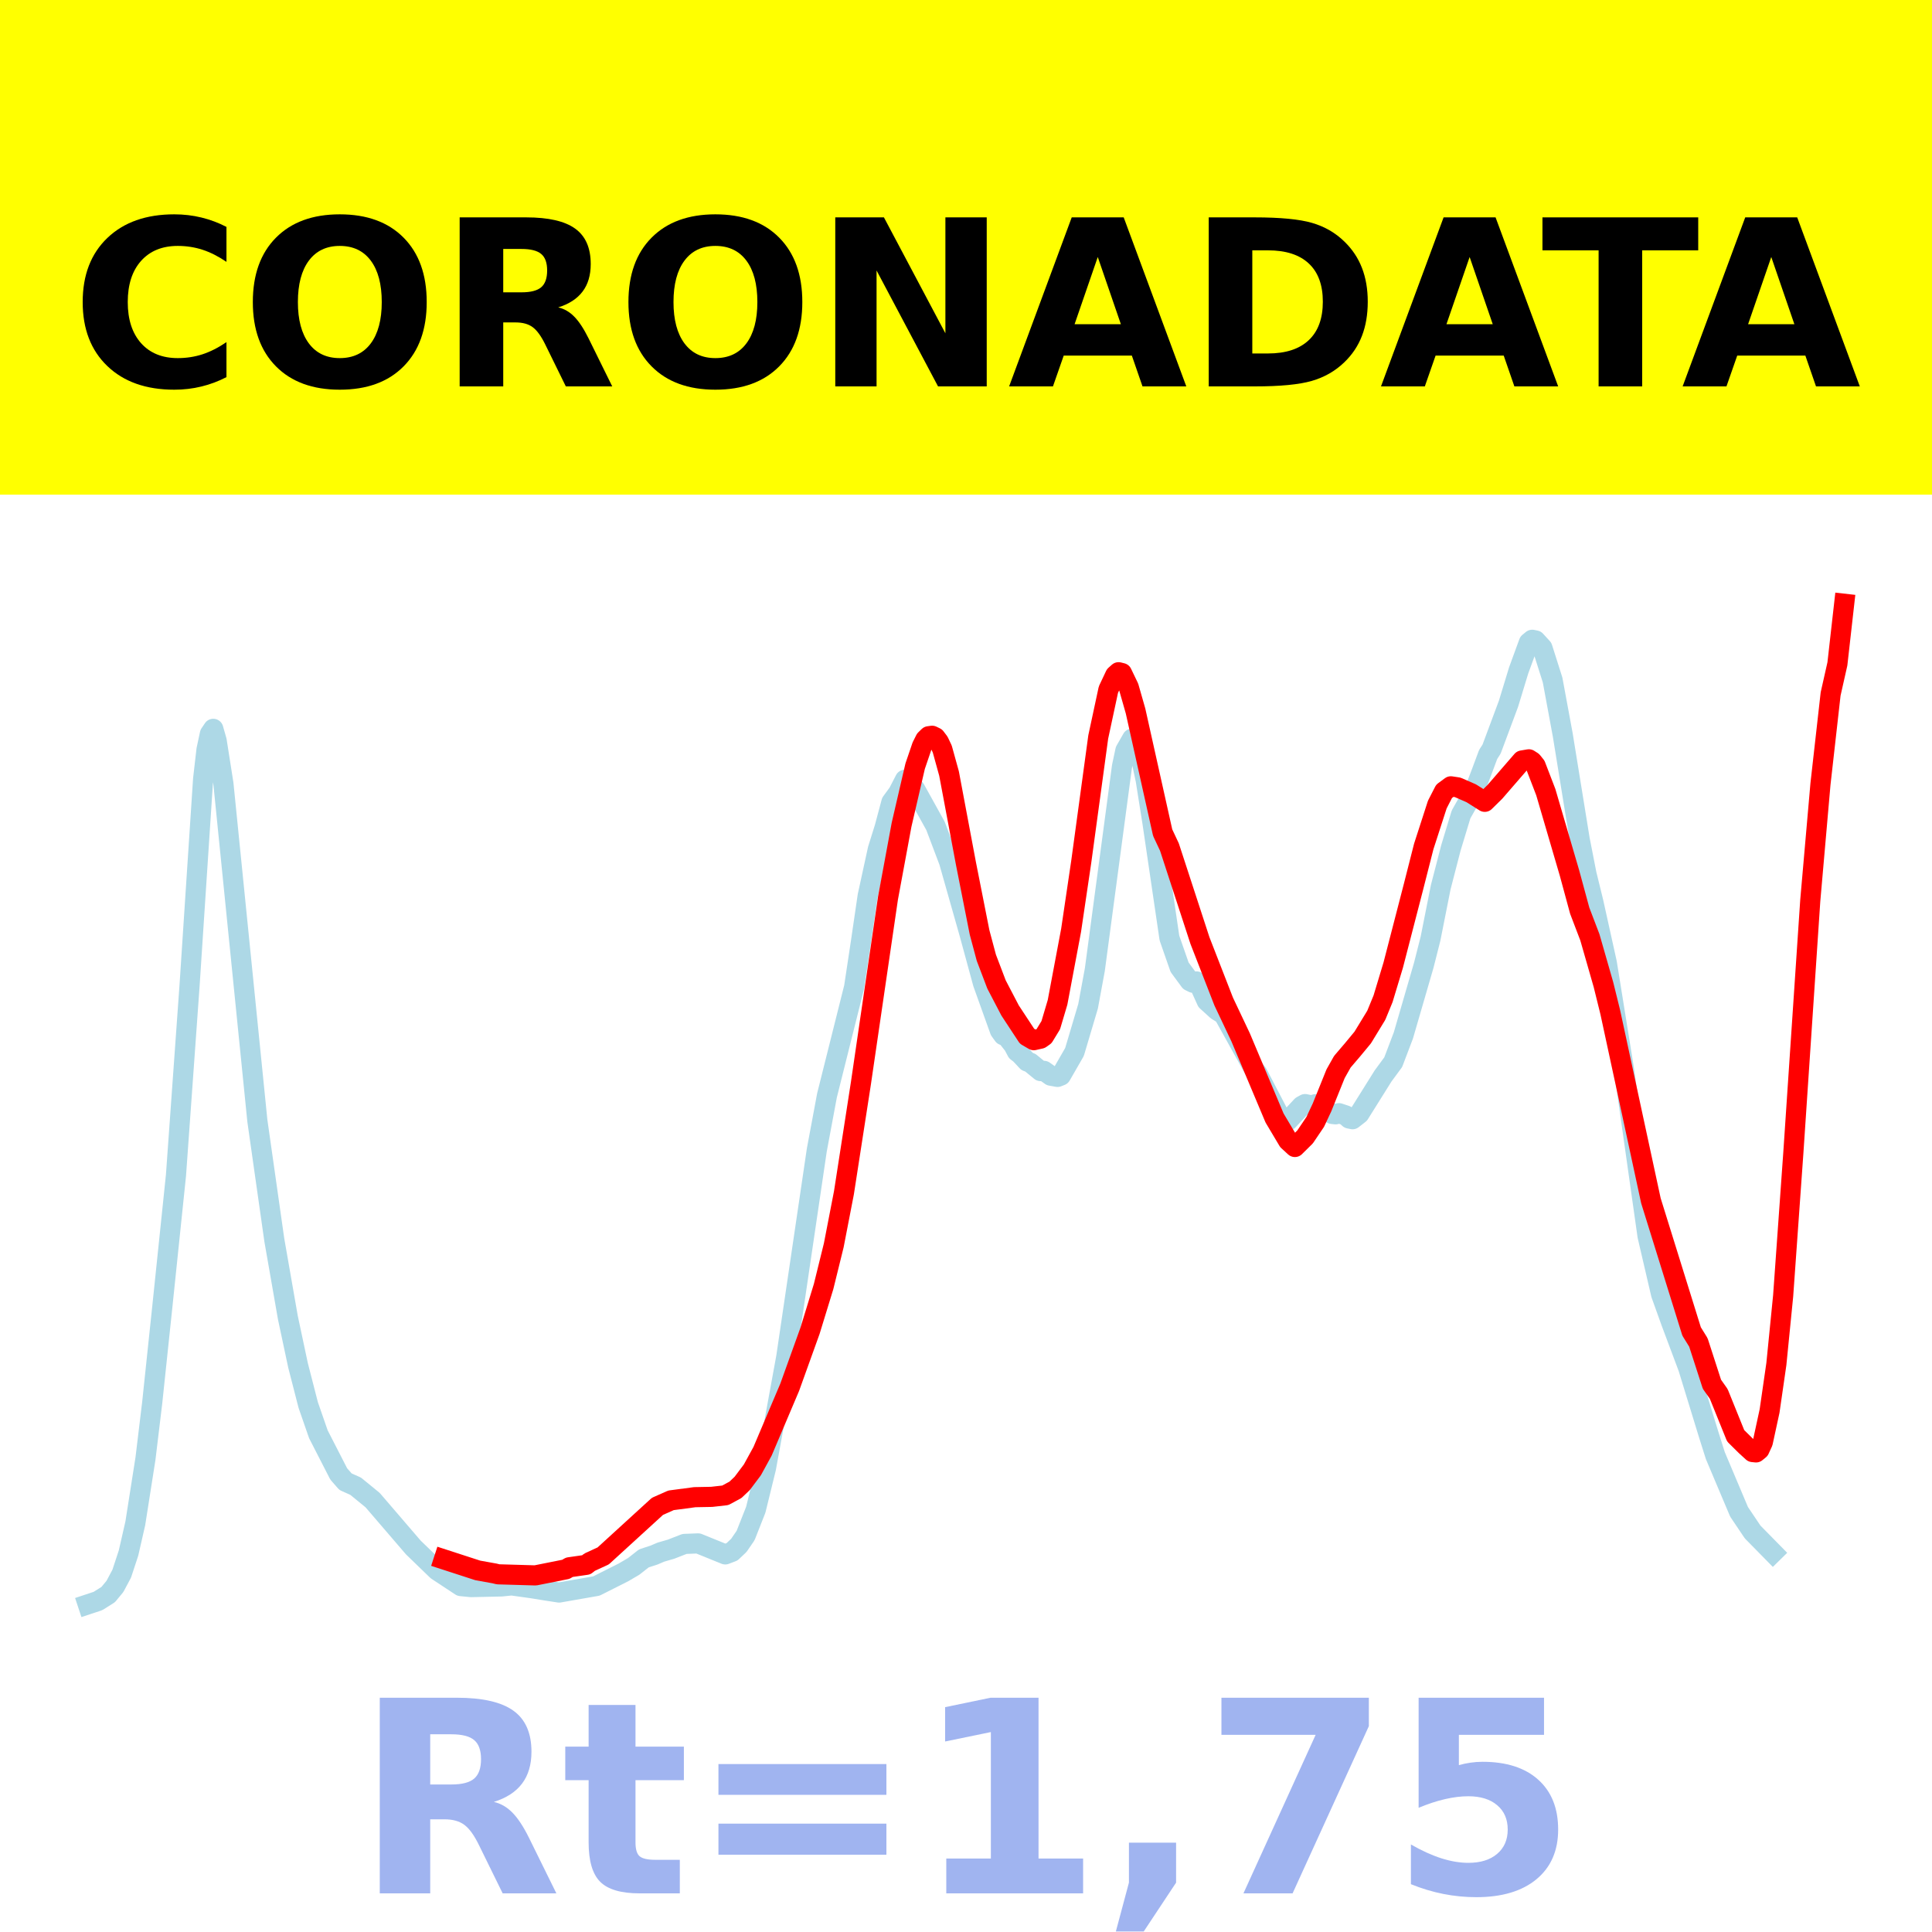
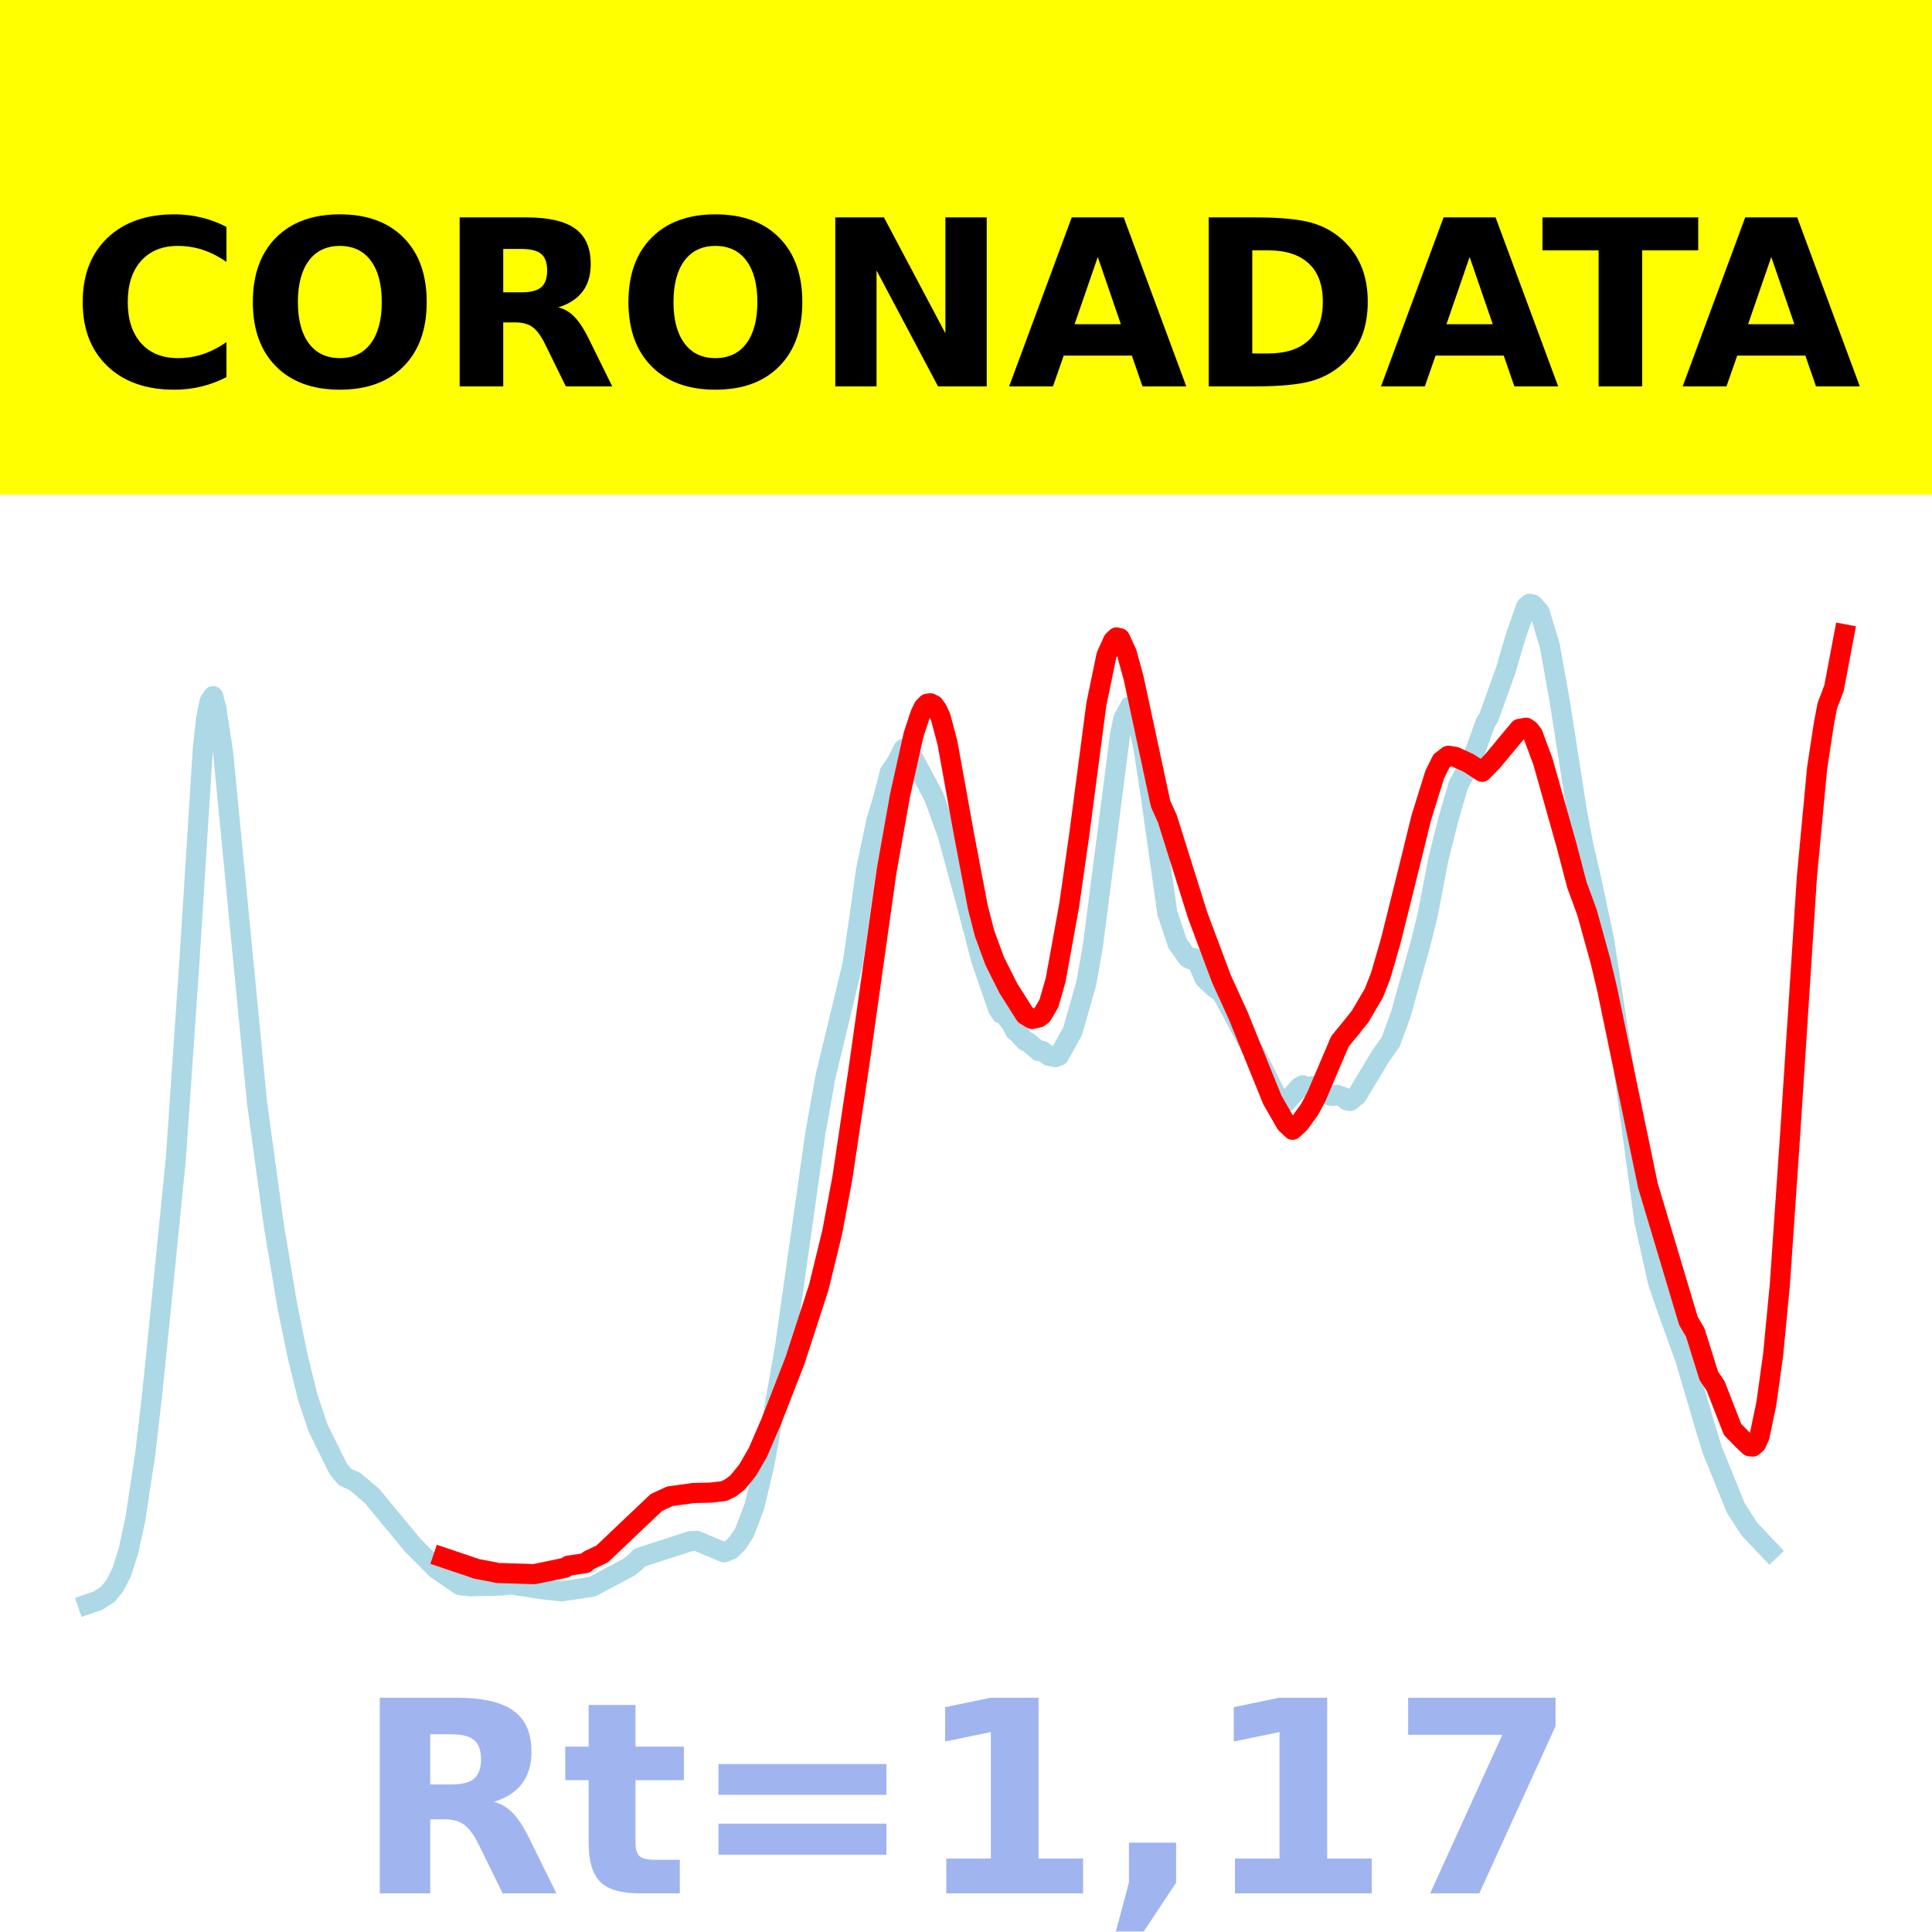
<svg xmlns="http://www.w3.org/2000/svg" xmlns:xlink="http://www.w3.org/1999/xlink" height="144pt" version="1.1" viewBox="0 0 144 144" width="144pt">
  <defs>
    <style type="text/css">*{stroke-linecap:butt;stroke-linejoin:round;}</style>
  </defs>
  <g id="figure_1">
    <g id="patch_1">
      <path d="M 0 144  L 144 144  L 144 0  L 0 0  z " style="fill:#ffffff;" />
    </g>
    <g id="axes_1">
      <g id="patch_2">
        <path d="M 0 144  L 144 144  L 144 0  L 0 0  z " style="fill:#ffffff;" />
      </g>
      <g id="line2d_1">
-         <path clip-path="url(#pcbfec06c41)" d="M 6.545 119.581  L 7.304 119.329  L 8.062 118.852  L 8.567 118.242  L 9.073 117.291  L 9.578 115.758  L 10.084 113.543  L 10.842 108.718  L 11.347 104.528  L 12.105 97.333  L 13.116 87.603  L 14.127 73.477  L 15.138 58.079  L 15.391 55.879  L 15.643 54.7  L 15.896 54.323  L 16.149 55.209  L 16.654 58.427  L 19.181 83.527  L 20.445 92.419  L 21.456 98.206  L 22.214 101.769  L 22.972 104.719  L 23.73 106.902  L 25.247 109.86  L 25.752 110.436  L 26.51 110.776  L 27.774 111.81  L 30.807 115.341  L 32.576 117.051  L 34.345 118.217  L 35.103 118.293  L 37.377 118.244  L 38.135 118.167  L 39.652 118.379  L 40.663 118.543  L 41.674 118.698  L 44.453 118.212  L 46.475 117.193  L 47.233 116.748  L 47.992 116.152  L 48.75 115.905  L 49.255 115.688  L 50.013 115.468  L 51.024 115.075  L 52.035 115.036  L 54.057 115.856  L 54.562 115.663  L 55.068 115.184  L 55.573 114.449  L 56.331 112.525  L 57.09 109.434  L 58.606 101.129  L 60.88 85.715  L 61.638 81.65  L 63.66 73.578  L 64.166 70.225  L 64.671 66.775  L 65.429 63.296  L 65.935 61.681  L 66.44 59.789  L 66.946 59.096  L 67.451 58.116  L 67.704 58.216  L 68.209 58.819  L 69.726 61.555  L 70.736 64.223  L 72.253 69.571  L 73.264 73.284  L 74.527 76.808  L 74.78 77.16  L 75.033 77.259  L 75.538 77.899  L 75.791 78.377  L 76.044 78.572  L 76.549 79.114  L 76.802 79.212  L 77.56 79.833  L 77.813 79.815  L 78.318 80.176  L 78.823 80.266  L 79.076 80.166  L 80.087 78.408  L 81.098 75.004  L 81.603 72.269  L 83.625 57.131  L 83.878 55.939  L 84.383 55.053  L 84.636 55.242  L 84.889 55.767  L 85.394 58.138  L 85.9 61.331  L 87.163 69.916  L 87.921 72.093  L 88.68 73.125  L 88.932 73.25  L 89.185 73.152  L 89.438 73.497  L 89.943 74.612  L 90.701 75.302  L 91.207 75.62  L 93.481 79.716  L 93.734 80.025  L 95.503 83.418  L 95.756 83.556  L 96.008 83.52  L 97.019 82.432  L 97.272 82.292  L 97.777 82.394  L 98.03 82.304  L 98.536 82.49  L 99.294 83.027  L 99.547 83.056  L 99.799 82.97  L 100.305 83.138  L 100.557 83.367  L 100.81 83.42  L 101.316 83.026  L 103.085 80.198  L 103.843 79.168  L 104.601 77.172  L 106.117 71.952  L 106.623 69.957  L 107.381 66.137  L 108.139 63.205  L 108.897 60.704  L 109.908 58.913  L 110.413 57.59  L 110.919 56.23  L 111.172 55.84  L 112.435 52.452  L 113.193 49.964  L 113.952 47.89  L 114.204 47.685  L 114.457 47.737  L 114.962 48.289  L 115.721 50.683  L 116.479 54.78  L 117.742 62.567  L 118.248 65.15  L 118.753 67.207  L 119.764 71.772  L 121.028 79.623  L 122.797 92.118  L 123.808 96.466  L 124.566 98.577  L 125.829 101.948  L 127.346 106.894  L 127.851 108.493  L 129.62 112.683  L 130.631 114.185  L 132.147 115.728  L 132.147 115.728  " style="fill:none;stroke:#add8e6;stroke-linecap:square;stroke-width:1.5;" />
+         <path clip-path="url(#p324ddadb6d)" d="M 6.545 119.565  L 7.302 119.304  L 8.059 118.81  L 8.563 118.177  L 9.068 117.191  L 9.572 115.6  L 10.077 113.303  L 10.833 108.3  L 11.338 103.954  L 12.095 96.491  L 13.104 86.401  L 14.112 71.75  L 15.121 55.78  L 15.374 53.498  L 15.626 52.276  L 15.878 51.885  L 16.13 52.803  L 16.635 56.142  L 19.157 82.173  L 20.418 91.395  L 21.427 97.397  L 22.184 101.093  L 22.941 104.152  L 23.697 106.416  L 25.211 109.484  L 25.715 110.081  L 26.472 110.434  L 27.733 111.506  L 30.76 115.168  L 32.525 116.941  L 34.291 118.15  L 35.048 118.23  L 37.318 118.178  L 38.075 118.099  L 39.588 118.318  L 40.345 118.444  L 41.858 118.608  L 44.128 118.271  L 46.903 116.794  L 47.407 116.378  L 47.659 116.099  L 51.443 114.876  L 51.947 114.852  L 53.965 115.703  L 54.47 115.502  L 54.974 115.005  L 55.479 114.243  L 56.235 112.248  L 56.992 109.041  L 58.506 100.429  L 60.776 84.442  L 61.532 80.226  L 63.55 71.855  L 64.055 68.378  L 64.559 64.799  L 65.316 61.19  L 65.82 59.516  L 66.325 57.554  L 66.829 56.835  L 67.334 55.819  L 67.586 55.922  L 68.09 56.548  L 69.604 59.385  L 70.613 62.152  L 72.126 67.699  L 73.135 71.549  L 74.396 75.205  L 74.648 75.569  L 74.901 75.672  L 75.405 76.336  L 75.657 76.831  L 75.91 77.034  L 76.414 77.596  L 76.666 77.698  L 77.423 78.342  L 77.675 78.323  L 78.18 78.698  L 78.684 78.791  L 78.936 78.687  L 79.945 76.864  L 80.954 73.334  L 81.459 70.497  L 83.477 54.797  L 83.729 53.561  L 84.233 52.642  L 84.486 52.838  L 84.738 53.383  L 85.242 55.841  L 85.747 59.153  L 87.008 68.057  L 87.765 70.315  L 88.521 71.385  L 88.774 71.514  L 89.026 71.413  L 89.278 71.771  L 89.782 72.927  L 90.539 73.643  L 91.044 73.973  L 93.314 78.221  L 93.566 78.541  L 95.332 82.06  L 95.584 82.203  L 95.836 82.166  L 96.845 81.038  L 97.097 80.892  L 97.349 81.006  L 98.106 80.951  L 98.611 81.326  L 99.115 81.654  L 99.367 81.685  L 99.62 81.595  L 100.124 81.77  L 100.376 82.007  L 100.628 82.062  L 101.133 81.654  L 102.899 78.72  L 103.655 77.652  L 104.412 75.582  L 105.925 70.168  L 106.43 68.099  L 107.187 64.137  L 107.943 61.097  L 108.7 58.502  L 109.709 56.645  L 110.213 55.273  L 110.718 53.863  L 110.97 53.459  L 112.231 49.945  L 112.988 47.364  L 113.745 45.213  L 113.997 45  L 114.249 45.054  L 114.754 45.627  L 115.51 48.11  L 116.267 52.359  L 117.528 60.434  L 118.033 63.113  L 118.537 65.247  L 119.546 69.981  L 120.807 78.124  L 122.573 91.083  L 123.582 95.593  L 124.338 97.781  L 125.6 101.278  L 127.113 106.407  L 127.617 108.066  L 129.383 112.411  L 130.392 113.969  L 131.905 115.57  L 131.905 115.57  " style="fill:none;stroke:#add8e6;stroke-linecap:square;stroke-width:1.5;" />
      </g>
      <g id="line2d_2">
-         <path clip-path="url(#pcbfec06c41)" d="M 33.081 116.228  L 35.608 117.049  L 36.872 117.277  L 37.125 117.34  L 39.905 117.421  L 42.179 116.967  L 42.432 116.815  L 43.695 116.634  L 43.948 116.434  L 44.959 115.969  L 49.002 112.275  L 50.013 111.826  L 51.782 111.591  L 53.046 111.567  L 54.057 111.453  L 54.815 111.045  L 55.32 110.564  L 56.079 109.553  L 56.837 108.169  L 58.859 103.401  L 60.375 99.187  L 61.386 95.891  L 62.144 92.816  L 62.902 88.902  L 64.166 80.747  L 66.187 66.931  L 67.198 61.469  L 68.209 57.107  L 68.715 55.622  L 68.967 55.121  L 69.22 54.875  L 69.473 54.839  L 69.726 54.961  L 69.978 55.293  L 70.231 55.829  L 70.736 57.655  L 72 64.38  L 73.011 69.492  L 73.516 71.383  L 74.274 73.375  L 75.285 75.312  L 76.549 77.234  L 77.054 77.529  L 77.56 77.415  L 77.813 77.236  L 78.318 76.409  L 78.823 74.71  L 79.834 69.337  L 80.592 64.213  L 81.856 54.931  L 82.614 51.401  L 83.12 50.328  L 83.372 50.104  L 83.625 50.167  L 84.131 51.222  L 84.636 52.99  L 86.658 62.06  L 87.163 63.134  L 89.438 70.106  L 91.207 74.649  L 92.47 77.319  L 94.998 83.328  L 96.008 85.025  L 96.514 85.49  L 97.272 84.741  L 98.03 83.619  L 98.536 82.538  L 99.547 80.031  L 100.052 79.134  L 100.81 78.248  L 101.568 77.332  L 102.579 75.674  L 103.085 74.443  L 103.843 71.932  L 105.359 66.072  L 106.117 63.093  L 107.128 59.967  L 107.634 58.981  L 108.139 58.608  L 108.644 58.684  L 109.655 59.125  L 110.666 59.763  L 111.424 59.017  L 113.446 56.682  L 113.952 56.595  L 114.204 56.755  L 114.457 57.071  L 115.215 59.042  L 116.984 65.081  L 117.742 67.875  L 118.501 69.863  L 119.511 73.385  L 120.017 75.432  L 123.049 89.491  L 126.082 99.239  L 126.588 100.056  L 127.598 103.176  L 128.104 103.892  L 129.367 107.016  L 130.126 107.767  L 130.631 108.228  L 130.884 108.254  L 131.137 108.047  L 131.389 107.498  L 131.895 105.162  L 132.4 101.667  L 132.906 96.583  L 133.664 85.944  L 134.927 67.118  L 135.686 58.446  L 136.444 51.723  L 136.949 49.482  L 137.455 45  L 137.455 45  " style="fill:none;stroke:#ff0000;stroke-linecap:square;stroke-width:1.5;" />
+         <path clip-path="url(#p324ddadb6d)" d="M 33.03 116.088  L 35.552 116.94  L 36.813 117.176  L 37.066 117.242  L 39.84 117.325  L 42.11 116.854  L 42.363 116.697  L 43.624 116.509  L 43.876 116.301  L 44.885 115.819  L 48.921 111.988  L 49.93 111.522  L 51.695 111.278  L 52.956 111.254  L 53.965 111.136  L 54.47 110.886  L 54.974 110.497  L 55.731 109.562  L 56.488 108.253  L 57.497 105.915  L 59.262 101.386  L 61.028 95.944  L 62.037 91.806  L 62.793 87.748  L 64.055 79.289  L 66.073 64.961  L 67.081 59.297  L 68.09 54.772  L 68.595 53.232  L 68.847 52.713  L 69.099 52.457  L 69.352 52.42  L 69.604 52.547  L 69.856 52.891  L 70.108 53.447  L 70.613 55.341  L 71.874 62.315  L 72.883 67.616  L 73.387 69.578  L 74.144 71.644  L 75.153 73.653  L 76.414 75.646  L 76.919 75.952  L 77.423 75.834  L 77.675 75.648  L 78.18 74.791  L 78.684 73.028  L 79.693 67.456  L 80.45 62.142  L 81.711 52.515  L 82.468 48.855  L 82.972 47.742  L 83.224 47.509  L 83.477 47.574  L 83.981 48.669  L 84.486 50.502  L 86.503 59.909  L 87.008 61.022  L 89.278 68.254  L 91.044 72.966  L 92.305 75.734  L 94.827 81.967  L 95.836 83.727  L 96.341 84.208  L 96.845 83.745  L 97.602 82.7  L 98.106 81.759  L 99.872 77.617  L 100.628 76.698  L 101.385 75.748  L 102.394 74.029  L 102.899 72.752  L 103.655 70.147  L 105.169 64.07  L 105.925 60.98  L 106.934 57.739  L 107.439 56.716  L 107.943 56.328  L 108.448 56.407  L 109.457 56.865  L 110.466 57.527  L 111.222 56.753  L 113.24 54.331  L 113.745 54.241  L 113.997 54.407  L 114.249 54.735  L 115.006 56.779  L 116.771 63.043  L 117.528 65.94  L 118.285 68.002  L 119.294 71.655  L 119.798 73.778  L 122.825 88.358  L 125.852 98.469  L 126.356 99.316  L 127.365 102.551  L 127.87 103.294  L 129.131 106.534  L 129.888 107.313  L 130.392 107.791  L 130.644 107.818  L 130.896 107.603  L 131.149 107.034  L 131.653 104.611  L 132.158 100.987  L 132.662 95.714  L 133.419 84.676  L 134.68 65.311  L 135.437 57.254  L 135.941 53.947  L 136.193 52.613  L 136.698 51.279  L 137.455 47.278  L 137.455 47.278  " style="fill:none;stroke:#ff0000;stroke-linecap:square;stroke-width:1.5;" />
      </g>
      <g id="patch_3">
        <path d="M 0 144  L 0 0  " style="fill:none;stroke:#ffffff;stroke-linecap:square;stroke-linejoin:miter;stroke-width:0.8;" />
      </g>
      <g id="patch_4">
        <path d="M 144 144  L 144 0  " style="fill:none;stroke:#ffffff;stroke-linecap:square;stroke-linejoin:miter;stroke-width:0.8;" />
      </g>
      <g id="patch_5">
        <path d="M 0 144  L 144 144  " style="fill:none;stroke:#ffffff;stroke-linecap:square;stroke-linejoin:miter;stroke-width:0.8;" />
      </g>
      <g id="patch_6">
        <path d="M 0 0  L 144 0  " style="fill:none;stroke:#ffffff;stroke-linecap:square;stroke-linejoin:miter;stroke-width:0.8;" />
      </g>
    </g>
    <g id="text_1">
      <g id="patch_7">
        <path d="M -64.848 36.368  L 208.848 36.368  L 208.848 -7.654  L -64.848 -7.654  z " style="fill:#ffff00;stroke:#ffff00;stroke-linejoin:miter;" />
      </g>
      <g transform="translate(72 9.45018)scale(0.1728 -0.1728)" />
      <g transform="translate(-60.87375 28.8)scale(0.1728 -0.1728)">
        <defs>
          <path id="DejaVuSans-Bold-32" />
          <path d="M 67 4  Q 61.812 1.312 56.203 -0.047  Q 50.594 -1.422 44.484 -1.422  Q 26.266 -1.422 15.625 8.766  Q 4.984 18.953 4.984 36.375  Q 4.984 53.859 15.625 64.031  Q 26.266 74.219 44.484 74.219  Q 50.594 74.219 56.203 72.844  Q 61.812 71.484 67 68.797  L 67 53.719  Q 61.766 57.281 56.688 58.938  Q 51.609 60.594 46 60.594  Q 35.938 60.594 30.172 54.141  Q 24.422 47.703 24.422 36.375  Q 24.422 25.094 30.172 18.641  Q 35.938 12.203 46 12.203  Q 51.609 12.203 56.688 13.859  Q 61.766 15.531 67 19.094  z " id="DejaVuSans-Bold-67" />
          <path d="M 42.484 60.594  Q 33.891 60.594 29.156 54.25  Q 24.422 47.906 24.422 36.375  Q 24.422 24.906 29.156 18.547  Q 33.891 12.203 42.484 12.203  Q 51.125 12.203 55.859 18.547  Q 60.594 24.906 60.594 36.375  Q 60.594 47.906 55.859 54.25  Q 51.125 60.594 42.484 60.594  z M 42.484 74.219  Q 60.062 74.219 70.016 64.156  Q 79.984 54.109 79.984 36.375  Q 79.984 18.703 70.016 8.641  Q 60.062 -1.422 42.484 -1.422  Q 24.953 -1.422 14.969 8.641  Q 4.984 18.703 4.984 36.375  Q 4.984 54.109 14.969 64.156  Q 24.953 74.219 42.484 74.219  z " id="DejaVuSans-Bold-79" />
          <path d="M 35.891 40.578  Q 41.797 40.578 44.359 42.766  Q 46.922 44.969 46.922 50  Q 46.922 54.984 44.359 57.125  Q 41.797 59.281 35.891 59.281  L 27.984 59.281  L 27.984 40.578  z M 27.984 27.594  L 27.984 0  L 9.188 0  L 9.188 72.906  L 37.891 72.906  Q 52.297 72.906 59 68.062  Q 65.719 63.234 65.719 52.781  Q 65.719 45.562 62.219 40.922  Q 58.734 36.281 51.703 34.078  Q 55.562 33.203 58.609 30.094  Q 61.672 27 64.797 20.703  L 75 0  L 54.984 0  L 46.094 18.109  Q 43.406 23.578 40.641 25.578  Q 37.891 27.594 33.297 27.594  z " id="DejaVuSans-Bold-82" />
          <path d="M 9.188 72.906  L 30.172 72.906  L 56.688 22.906  L 56.688 72.906  L 74.516 72.906  L 74.516 0  L 53.516 0  L 27 50  L 27 0  L 9.188 0  z " id="DejaVuSans-Bold-78" />
          <path d="M 53.422 13.281  L 24.031 13.281  L 19.391 0  L 0.484 0  L 27.484 72.906  L 49.906 72.906  L 76.906 0  L 58.016 0  z M 28.719 26.812  L 48.688 26.812  L 38.719 55.812  z " id="DejaVuSans-Bold-65" />
          <path d="M 27.984 58.688  L 27.984 14.203  L 34.719 14.203  Q 46.234 14.203 52.312 19.922  Q 58.406 25.641 58.406 36.531  Q 58.406 47.359 52.344 53.016  Q 46.297 58.688 34.719 58.688  z M 9.188 72.906  L 29 72.906  Q 45.609 72.906 53.734 70.531  Q 61.859 68.172 67.672 62.5  Q 72.797 57.562 75.281 51.109  Q 77.781 44.672 77.781 36.531  Q 77.781 28.266 75.281 21.797  Q 72.797 15.328 67.672 10.406  Q 61.812 4.734 53.609 2.359  Q 45.406 0 29 0  L 9.188 0  z " id="DejaVuSans-Bold-68" />
          <path d="M 0.484 72.906  L 67.672 72.906  L 67.672 58.688  L 43.5 58.688  L 43.5 0  L 24.703 0  L 24.703 58.688  L 0.484 58.688  z " id="DejaVuSans-Bold-84" />
        </defs>
        <use xlink:href="#DejaVuSans-Bold-32" />
        <use x="34.814" xlink:href="#DejaVuSans-Bold-32" />
        <use x="69.629" xlink:href="#DejaVuSans-Bold-32" />
        <use x="104.443" xlink:href="#DejaVuSans-Bold-32" />
        <use x="139.258" xlink:href="#DejaVuSans-Bold-32" />
        <use x="174.072" xlink:href="#DejaVuSans-Bold-32" />
        <use x="208.887" xlink:href="#DejaVuSans-Bold-32" />
        <use x="243.701" xlink:href="#DejaVuSans-Bold-32" />
        <use x="278.516" xlink:href="#DejaVuSans-Bold-32" />
        <use x="313.33" xlink:href="#DejaVuSans-Bold-32" />
        <use x="348.145" xlink:href="#DejaVuSans-Bold-32" />
        <use x="382.959" xlink:href="#DejaVuSans-Bold-67" />
        <use x="456.348" xlink:href="#DejaVuSans-Bold-79" />
        <use x="541.357" xlink:href="#DejaVuSans-Bold-82" />
        <use x="618.359" xlink:href="#DejaVuSans-Bold-79" />
        <use x="703.369" xlink:href="#DejaVuSans-Bold-78" />
        <use x="787.061" xlink:href="#DejaVuSans-Bold-65" />
        <use x="864.453" xlink:href="#DejaVuSans-Bold-68" />
        <use x="947.461" xlink:href="#DejaVuSans-Bold-65" />
        <use x="1017.104" xlink:href="#DejaVuSans-Bold-84" />
        <use x="1077.566" xlink:href="#DejaVuSans-Bold-65" />
        <use x="1154.959" xlink:href="#DejaVuSans-Bold-32" />
        <use x="1189.773" xlink:href="#DejaVuSans-Bold-32" />
        <use x="1224.588" xlink:href="#DejaVuSans-Bold-32" />
        <use x="1259.402" xlink:href="#DejaVuSans-Bold-32" />
        <use x="1294.217" xlink:href="#DejaVuSans-Bold-32" />
        <use x="1329.031" xlink:href="#DejaVuSans-Bold-32" />
        <use x="1363.846" xlink:href="#DejaVuSans-Bold-32" />
        <use x="1398.66" xlink:href="#DejaVuSans-Bold-32" />
        <use x="1433.475" xlink:href="#DejaVuSans-Bold-32" />
        <use x="1468.289" xlink:href="#DejaVuSans-Bold-32" />
        <use x="1503.104" xlink:href="#DejaVuSans-Bold-32" />
      </g>
    </g>
    <g id="text_2">
      <g style="fill:#4169e1;opacity:0.5;" transform="translate(26.46875 141.12)scale(0.2 -0.2)">
        <defs>
          <path d="M 27.484 70.219  L 27.484 54.688  L 45.516 54.688  L 45.516 42.188  L 27.484 42.188  L 27.484 19  Q 27.484 15.188 29 13.844  Q 30.516 12.5 35.016 12.5  L 44 12.5  L 44 0  L 29 0  Q 18.656 0 14.328 4.312  Q 10.016 8.641 10.016 19  L 10.016 42.188  L 1.312 42.188  L 1.312 54.688  L 10.016 54.688  L 10.016 70.219  z " id="DejaVuSans-Bold-116" />
          <path d="M 10.594 48.188  L 73.188 48.188  L 73.188 36.719  L 10.594 36.719  z M 10.594 25.984  L 73.188 25.984  L 73.188 14.406  L 10.594 14.406  z " id="DejaVuSans-Bold-61" />
          <path d="M 11.719 12.984  L 28.328 12.984  L 28.328 60.109  L 11.281 56.594  L 11.281 69.391  L 28.219 72.906  L 46.094 72.906  L 46.094 12.984  L 62.703 12.984  L 62.703 0  L 11.719 0  z " id="DejaVuSans-Bold-49" />
          <path d="M 10.203 18.891  L 27.781 18.891  L 27.781 4  L 15.719 -14.203  L 5.328 -14.203  L 10.203 4  z " id="DejaVuSans-Bold-44" />
          <path d="M 6.688 72.906  L 61.625 72.906  L 61.625 62.312  L 33.203 0  L 14.891 0  L 41.797 59.078  L 6.688 59.078  z " id="DejaVuSans-Bold-55" />
-           <path d="M 10.594 72.906  L 57.328 72.906  L 57.328 59.078  L 25.594 59.078  L 25.594 47.797  Q 27.734 48.391 29.906 48.703  Q 32.078 49.031 34.422 49.031  Q 47.75 49.031 55.172 42.359  Q 62.594 35.688 62.594 23.781  Q 62.594 11.969 54.516 5.266  Q 46.438 -1.422 32.078 -1.422  Q 25.875 -1.422 19.797 -0.219  Q 13.719 0.984 7.719 3.422  L 7.719 18.219  Q 13.672 14.797 19.016 13.078  Q 24.359 11.375 29.109 11.375  Q 35.938 11.375 39.859 14.719  Q 43.797 18.062 43.797 23.781  Q 43.797 29.547 39.859 32.859  Q 35.938 36.188 29.109 36.188  Q 25.047 36.188 20.453 35.125  Q 15.875 34.078 10.594 31.891  z " id="DejaVuSans-Bold-53" />
        </defs>
        <use xlink:href="#DejaVuSans-Bold-82" />
        <use x="77.002" xlink:href="#DejaVuSans-Bold-116" />
        <use x="124.805" xlink:href="#DejaVuSans-Bold-61" />
        <use x="208.594" xlink:href="#DejaVuSans-Bold-49" />
        <use x="278.174" xlink:href="#DejaVuSans-Bold-44" />
-         <use x="316.162" xlink:href="#DejaVuSans-Bold-55" />
-         <use x="385.742" xlink:href="#DejaVuSans-Bold-53" />
+         <use x="316.162" xlink:href="#DejaVuSans-Bold-49" />
+         <use x="385.742" xlink:href="#DejaVuSans-Bold-55" />
      </g>
    </g>
  </g>
  <defs>
-     <clipPath id="pcbfec06c41">
+     <clipPath id="p324ddadb6d">
      <rect height="144" width="144" x="0" y="0" />
    </clipPath>
  </defs>
</svg>
